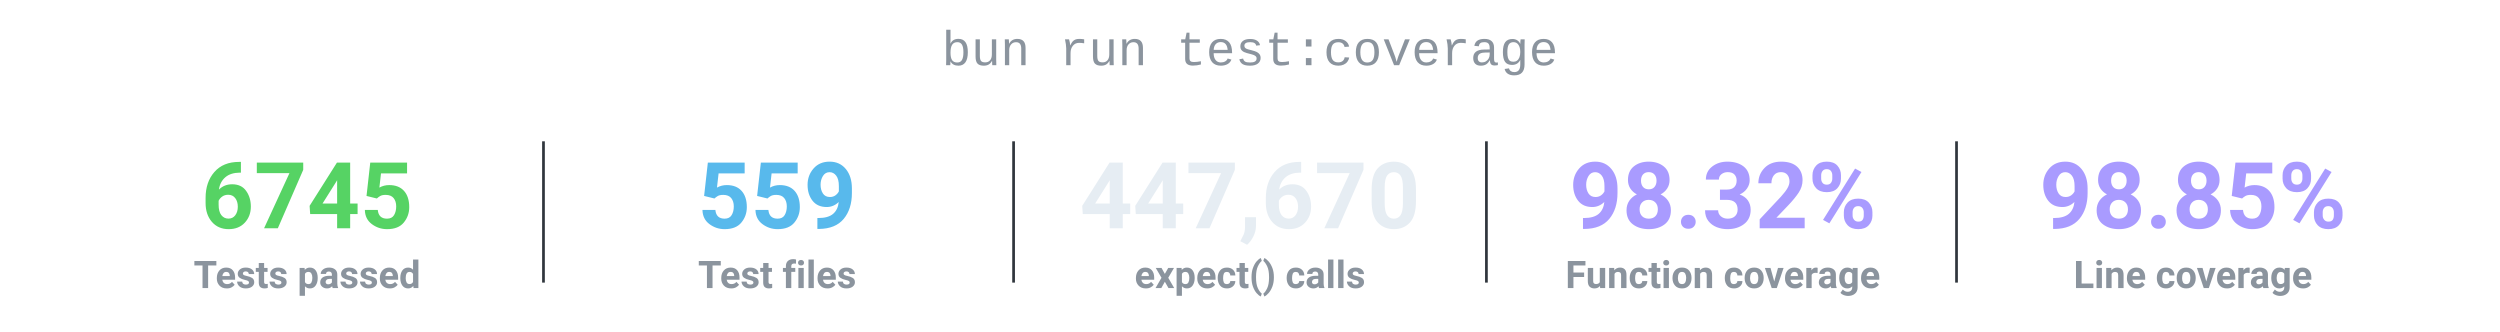
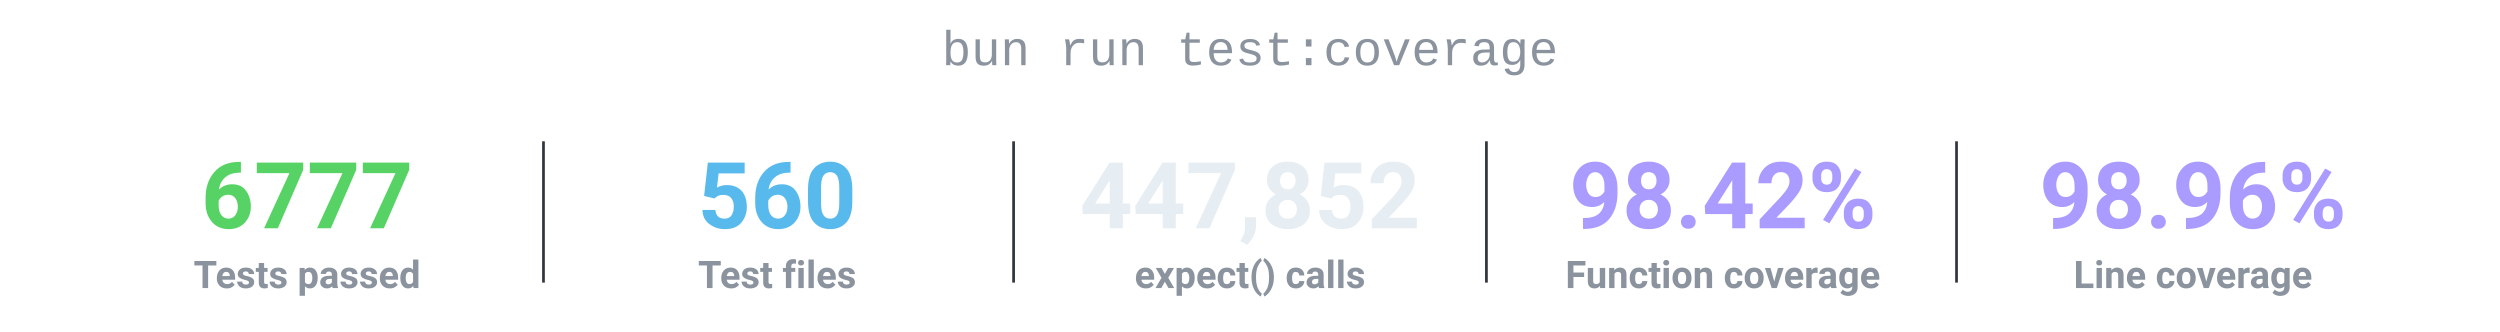
- <svg xmlns="http://www.w3.org/2000/svg" viewBox="0 0 920 122" width="920" height="122" role="img" aria-label="bun run test:coverage — 6745 tests passed, 559 test files, 447,670 expect() calls, 98.32% function coverage, 98.85% line coverage">
+ <svg xmlns="http://www.w3.org/2000/svg" viewBox="0 0 920 122" width="920" height="122" role="img" aria-label="bun run test:coverage — 6777 tests passed, 560 test files, 447,852 expect() calls, 98.42% function coverage, 98.96% line coverage">
  <style>
    .cmd { font-family: ui-monospace, SFMono-Regular, 'SF Mono', Menlo, Consolas, 'Liberation Mono', monospace; font-weight: 500; font-size: 18px; }
    .val { font-family: system-ui, -apple-system, BlinkMacSystemFont, 'Segoe UI', Roboto, sans-serif; font-weight: 700; font-size: 34px; }
    .lbl { font-family: system-ui, -apple-system, BlinkMacSystemFont, 'Segoe UI', Roboto, sans-serif; font-weight: 600; font-size: 14px; }
  </style>
  <text x="460" y="24" text-anchor="middle" class="cmd" fill="#8b949e">bun run test:coverage</text>
  <line x1="200" y1="52" x2="200" y2="104" stroke="#30363d" stroke-width="1" />
  <line x1="373" y1="52" x2="373" y2="104" stroke="#30363d" stroke-width="1" />
  <line x1="547" y1="52" x2="547" y2="104" stroke="#30363d" stroke-width="1" />
  <line x1="720" y1="52" x2="720" y2="104" stroke="#30363d" stroke-width="1" />
-   <text x="113" y="84" text-anchor="middle" class="val" fill="#56d364">6745</text>
+   <text x="113" y="84" text-anchor="middle" class="val" fill="#56d364">6777</text>
  <text x="113" y="106" text-anchor="middle" class="lbl" fill="#8b949e">Tests passed</text>
-   <text x="286" y="84" text-anchor="middle" class="val" fill="#58b9ec">559</text>
+   <text x="286" y="84" text-anchor="middle" class="val" fill="#58b9ec">560</text>
  <text x="286" y="106" text-anchor="middle" class="lbl" fill="#8b949e">Test files</text>
-   <text x="460" y="84" text-anchor="middle" class="val" fill="#e6edf3">447,670</text>
+   <text x="460" y="84" text-anchor="middle" class="val" fill="#e6edf3">447,852</text>
  <text x="460" y="106" text-anchor="middle" class="lbl" fill="#8b949e">expect() calls</text>
-   <text x="634" y="84" text-anchor="middle" class="val" fill="#a99bff">98.32%</text>
+   <text x="634" y="84" text-anchor="middle" class="val" fill="#a99bff">98.42%</text>
  <text x="634" y="106" text-anchor="middle" class="lbl" fill="#8b949e">Function coverage</text>
-   <text x="807" y="84" text-anchor="middle" class="val" fill="#a99bff">98.85%</text>
+   <text x="807" y="84" text-anchor="middle" class="val" fill="#a99bff">98.96%</text>
  <text x="807" y="106" text-anchor="middle" class="lbl" fill="#8b949e">Line coverage</text>
</svg>
